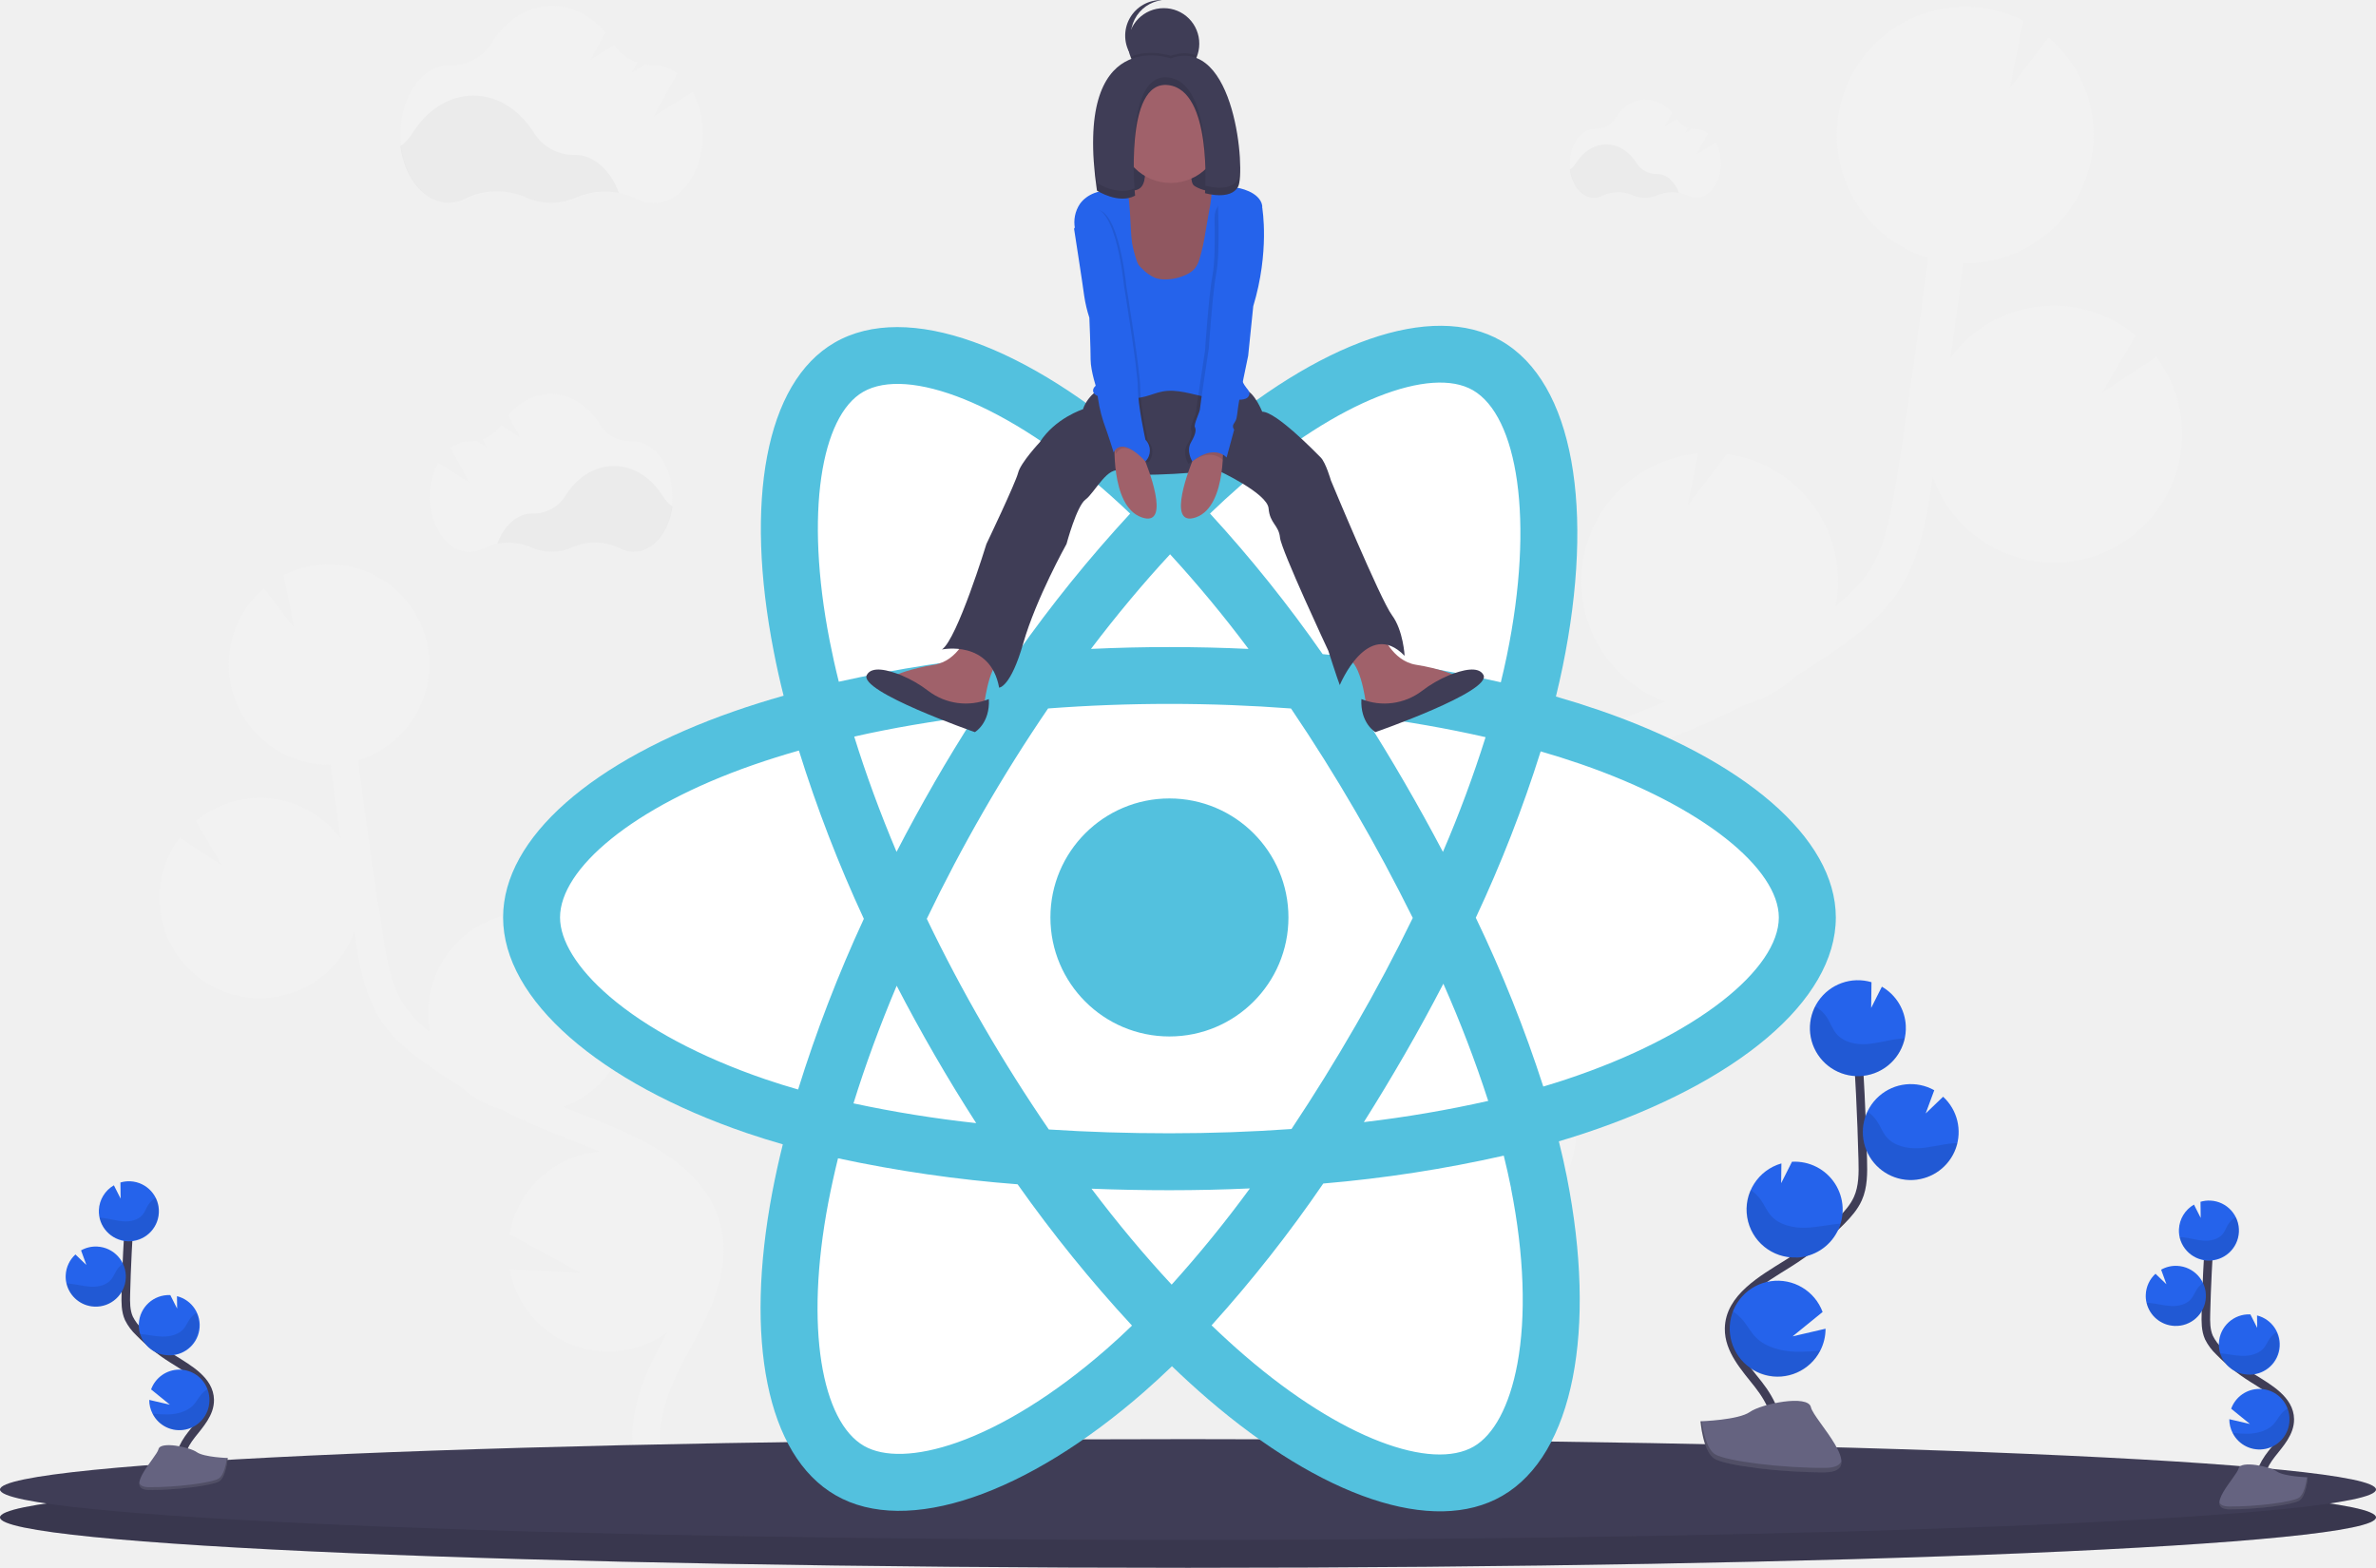
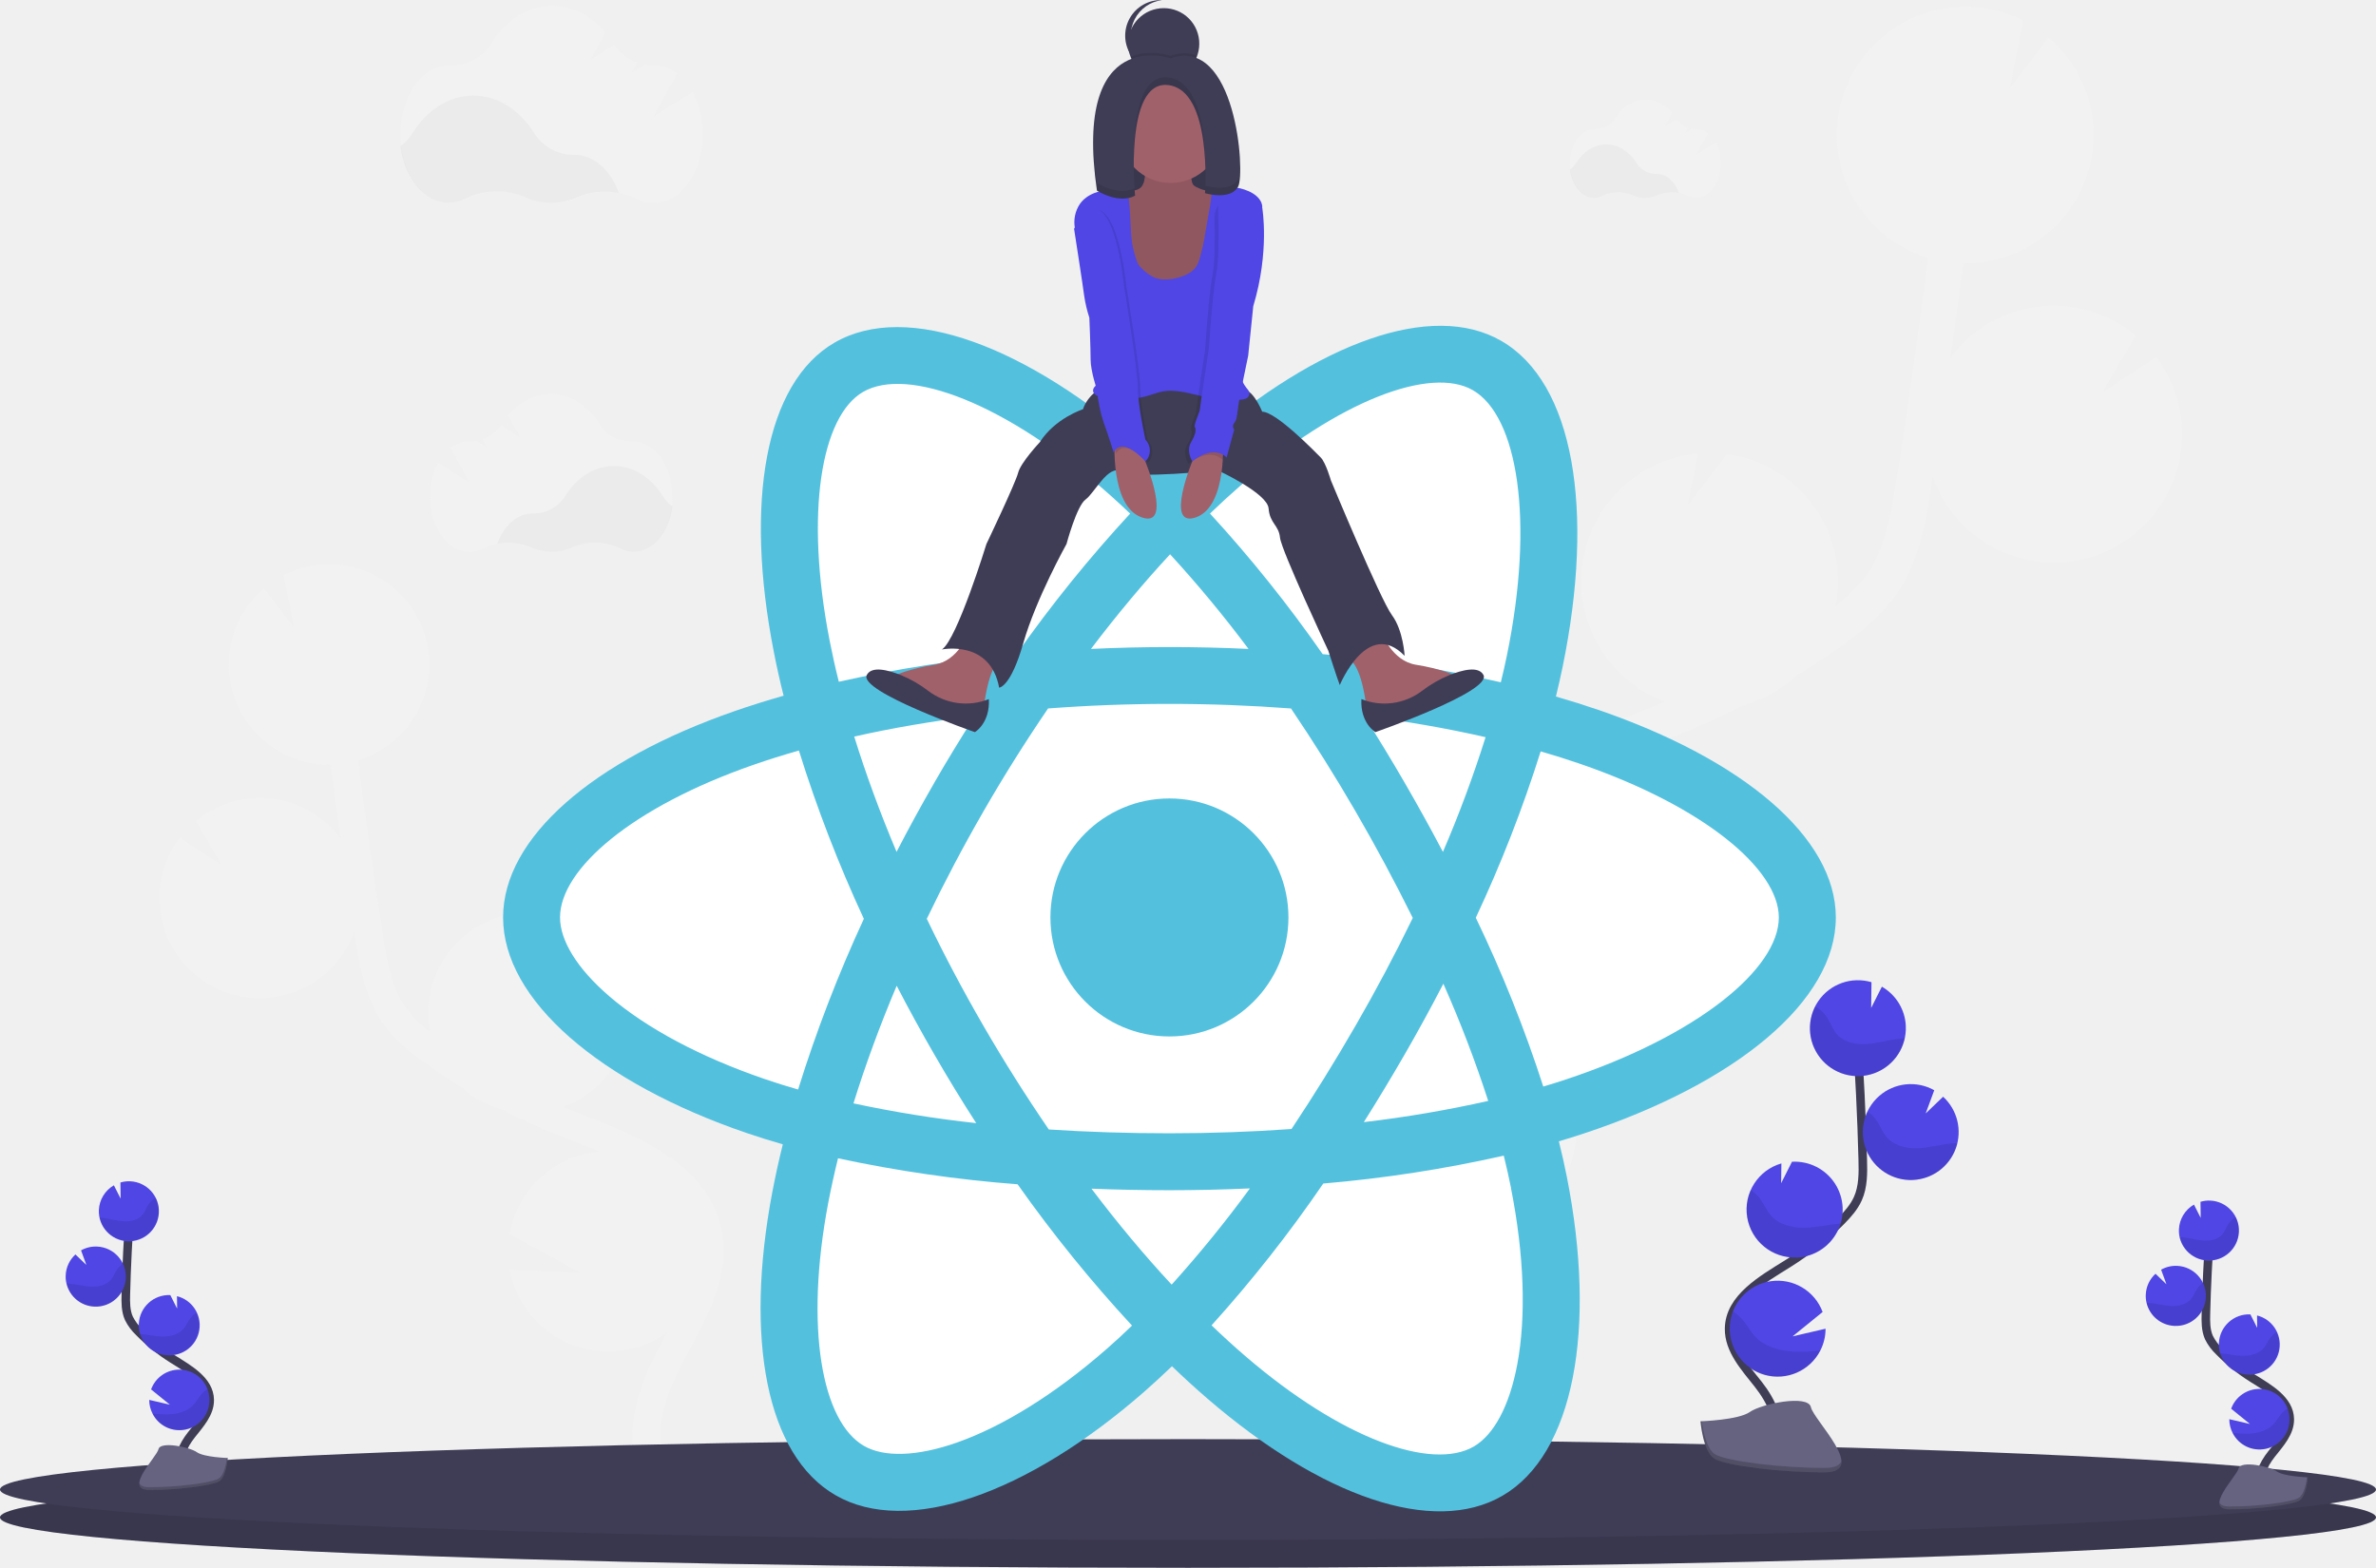
<svg xmlns="http://www.w3.org/2000/svg" id="a75d69e6-d07c-4db3-9c83-72b2470e5561" data-name="Layer 1" width="1108" height="731.18" viewBox="0 0 1108 731.18">
  <path d="M813.68,415.2l6.89-2.7c.66-.26,1.31-.54,2-.81a59.85,59.85,0,0,1,15.28-115.77l-4.8,24.2,18.22-23.92.16,0a59.87,59.87,0,0,1,51.16,67.45c-.15,1.13-.39,2.23-.6,3.34,5.61-4.43,10.87-9.32,14.81-15,8-11.54,10.71-25.76,13.47-43.17,5.47-34.48,10.4-69.34,14.84-104.18a59.83,59.83,0,0,1-42-65.36c.25-1.82.6-3.59,1-5.34.1-.44.2-.88.31-1.31.43-1.69.91-3.35,1.47-5,.09-.27.21-.52.3-.78.5-1.37,1-2.72,1.65-4,.22-.5.44-1,.67-1.47.69-1.43,1.42-2.83,2.22-4.19.27-.45.56-.88.83-1.33.62-1,1.27-2,1.94-2.93.36-.5.71-1,1.08-1.49l.27-.39,0,0a59.81,59.81,0,0,1,74.64-17l-6.24,31.49,18-23.64a59.5,59.5,0,0,1,16.32,68.62h.07c-.17.4-.38.78-.55,1.18-.33.74-.67,1.47-1,2.2-.46.93-1,1.84-1.45,2.74-.38.68-.75,1.36-1.16,2-.59,1-1.23,1.9-1.87,2.83-.38.54-.73,1.1-1.12,1.63-1,1.39-2.12,2.72-3.26,4-.4.45-.83.86-1.25,1.3-.81.86-1.62,1.71-2.48,2.52-.53.5-1.09,1-1.64,1.46-.79.7-1.6,1.38-2.43,2-.59.47-1.19.92-1.79,1.36-.87.63-1.75,1.22-2.64,1.81-.6.39-1.2.78-1.81,1.15-1,.61-2.05,1.17-3.1,1.72-.53.27-1,.57-1.59.83-1.58.77-3.2,1.48-4.85,2.11-.31.12-.64.21-.95.32-1.38.5-2.77,1-4.18,1.35-.61.17-1.23.31-1.85.46-1.15.28-2.31.54-3.48.76q-1,.18-2.07.33c-1.15.17-2.31.3-3.48.4-.69.06-1.37.12-2.07.16-1.26.06-2.53.07-3.8.06a2.08,2.08,0,0,0-.25,0q-2.82,22-5.92,44A59.82,59.82,0,0,1,1042,240.88l-15.68,26.58,25.21-16.59a59.68,59.68,0,0,1,11.5,44.16,58.76,58.76,0,0,1-4.5,15.94,59.83,59.83,0,0,1-111.19-4c-.23,1.48-.45,3-.68,4.46-2.44,15.35-5.47,34.46-16.23,50-7.29,10.56-17.33,18.36-27.09,25.22q-9.52,6.7-19.48,12.77a59.85,59.85,0,0,1-24.53,13.74q-16,8.19-32.69,14.81l-6.95,2.72c-6.25,2.44-12.65,4.94-19,7.6,1,.09,2,.17,3,.3a59.9,59.9,0,0,1,50.86,49.05l-42.31,23.11,42.18-1.89A59.16,59.16,0,0,1,843,534.54a59.87,59.87,0,0,1-82.7,11.74l2.1,3.91c1.4,2.58,2.78,5.15,4.12,7.7,18.33,34.74,19.66,64.74,3.75,84.49l-13-10.45c15.49-19.22,3.2-49.77-5.5-66.27-1.32-2.5-2.68-5-4-7.56C736,536.27,722.65,511.53,728,485.2,736,445.5,779.05,428.7,813.68,415.2Z" transform="translate(-46 -84.41)" fill="#f2f2f2" />
  <path d="M315.6,603.42l-5.38-2.11c-.52-.2-1-.43-1.54-.63a46.75,46.75,0,0,0-11.94-90.42l3.75,18.9-14.22-18.68h-.13a46.76,46.76,0,0,0-40,52.68c.12.89.31,1.74.47,2.61a55.84,55.84,0,0,1-11.56-11.73c-6.23-9-8.37-20.12-10.53-33.71C220.29,493.4,216.45,466.18,213,439a46.72,46.72,0,0,0,32.77-51.05c-.2-1.42-.47-2.8-.79-4.17l-.24-1c-.34-1.32-.71-2.62-1.15-3.88-.07-.21-.16-.41-.24-.61-.39-1.07-.82-2.12-1.28-3.15-.18-.38-.35-.77-.53-1.15-.54-1.11-1.11-2.2-1.73-3.26-.21-.36-.44-.7-.65-1-.49-.78-1-1.55-1.52-2.29-.28-.39-.55-.79-.84-1.17l-.21-.3h0a46.76,46.76,0,0,0-58.29-13.32l4.88,24.6-14.07-18.46a46.48,46.48,0,0,0-12.75,53.59h-.05c.13.31.29.61.43.92.26.58.52,1.15.8,1.72q.54,1.08,1.14,2.13c.29.54.58,1.07.9,1.59.46.75,1,1.48,1.46,2.21.3.42.57.86.88,1.27.8,1.08,1.65,2.12,2.54,3.13.31.35.65.67,1,1,.63.67,1.27,1.33,1.94,2,.41.4.85.77,1.28,1.14q.93.83,1.89,1.59c.46.36.93.71,1.4,1.06.68.49,1.37,1,2.06,1.41.47.31.94.61,1.42.9.79.48,1.6.91,2.42,1.34.42.22.82.45,1.24.66,1.24.6,2.5,1.15,3.79,1.64.24.1.5.16.74.25,1.07.39,2.16.75,3.27,1.06.47.13,1,.24,1.44.35.9.22,1.8.43,2.72.6l1.61.26c.9.13,1.81.23,2.72.31.54.05,1.07.09,1.62.12,1,.05,2,.06,3,.05h.19q2.2,17.22,4.62,34.41a46.71,46.71,0,0,0-67.48-8.14L149.49,488l-19.68-12.95a46.57,46.57,0,0,0-9,34.49A45.8,45.8,0,0,0,124.34,522a46.73,46.73,0,0,0,86.84-3.12c.18,1.15.35,2.32.53,3.48,1.9,12,4.27,26.92,12.67,39.08,5.7,8.24,13.54,14.33,21.16,19.69q7.44,5.24,15.21,10a46.88,46.88,0,0,0,19.16,10.74c8.32,4.26,16.84,8.14,25.54,11.56l5.42,2.13c4.88,1.9,9.88,3.85,14.81,5.93-.78.07-1.57.13-2.36.24A46.77,46.77,0,0,0,283.6,660l33,18-32.94-1.47a46.78,46.78,0,0,0,73.57,29.2c-.55,1-1.09,2-1.64,3.05-1.09,2-2.17,4-3.22,6-14.31,27.13-15.35,50.57-2.92,66l10.13-8.16c-12.1-15-2.5-38.87,4.3-51.76,1-1.95,2.09-3.92,3.16-5.9,9.19-17,19.61-36.37,15.46-56.94C376.29,627.08,342.64,614,315.6,603.42Z" transform="translate(-46 -84.41)" fill="#f2f2f2" />
  <ellipse cx="554" cy="707.68" rx="554" ry="23.5" fill="#3f3d56" />
  <ellipse cx="554" cy="707.68" rx="554" ry="23.5" opacity="0.1" />
  <ellipse cx="554" cy="694.68" rx="554" ry="23.5" fill="#3f3d56" />
  <path d="M131,770.73c-3-5.51.4-12.26,4.28-17.18s8.61-10,8.51-16.29c-.14-9-9.7-14.31-17.33-19.08a84.78,84.78,0,0,1-15.56-12.51,23,23,0,0,1-4.78-6.4c-1.58-3.52-1.53-7.52-1.43-11.38q.5-19.26,1.9-38.48" transform="translate(-46 -84.41)" fill="none" stroke="#3f3d56" stroke-miterlimit="10" stroke-width="4" />
-   <path d="M92.11,648.7a14,14,0,0,1,7-11.49l3.14,6.21-.09-7.52a13.86,13.86,0,0,1,4.62-.56A14,14,0,1,1,92.11,648.7Z" transform="translate(-46 -84.41)" fill="#2563eb" />
-   <path d="M117.14,743.7a14,14,0,0,0,26.5-5.76,13.82,13.82,0,0,0-.91-5.69,14,14,0,0,0-26.27.15l8.77,7.13-9.64-2.24A13.89,13.89,0,0,0,117.14,743.7Z" transform="translate(-46 -84.41)" fill="#2563eb" />
-   <path d="M124.07,716.45a14,14,0,0,0,4.46-27.54l.07,5.79-3.18-6.29h0a14,14,0,0,0-1.31,28.05Z" transform="translate(-46 -84.41)" fill="#2563eb" />
-   <path d="M90,693.78a14,14,0,0,0,1.32-28,13.88,13.88,0,0,0-7.52,1.78l2.48,6.8-5.11-4.9a14,14,0,0,0-4.53,9.69A13.33,13.33,0,0,0,77,683,14,14,0,0,0,90,693.78Z" transform="translate(-46 -84.41)" fill="#2563eb" />
+   <path d="M92.11,648.7a14,14,0,0,1,7-11.49l3.14,6.21-.09-7.52a13.86,13.86,0,0,1,4.62-.56A14,14,0,1,1,92.11,648.7Z" transform="translate(-46 -84.41)" fill="#4f46e5" />
+   <path d="M117.14,743.7a14,14,0,0,0,26.5-5.76,13.82,13.82,0,0,0-.91-5.69,14,14,0,0,0-26.27.15l8.77,7.13-9.64-2.24A13.89,13.89,0,0,0,117.14,743.7Z" transform="translate(-46 -84.41)" fill="#4f46e5" />
+   <path d="M124.07,716.45a14,14,0,0,0,4.46-27.54l.07,5.79-3.18-6.29h0a14,14,0,0,0-1.31,28.05Z" transform="translate(-46 -84.41)" fill="#4f46e5" />
+   <path d="M90,693.78a14,14,0,0,0,1.32-28,13.88,13.88,0,0,0-7.52,1.78l2.48,6.8-5.11-4.9a14,14,0,0,0-4.53,9.69A13.33,13.33,0,0,0,77,683,14,14,0,0,0,90,693.78Z" transform="translate(-46 -84.41)" fill="#4f46e5" />
  <path d="M94,652.44c3.24.36,6.39,1.37,9.64,1.57s6.82-.58,8.88-3.1c1.11-1.37,1.66-3.09,2.59-4.57a10.08,10.08,0,0,1,3.54-3.33,14,14,0,1,1-26.24,9.32C92.94,652.35,93.47,652.39,94,652.44Z" transform="translate(-46 -84.41)" opacity="0.1" />
  <path d="M90,693.78a14,14,0,0,0,13.35-20,10.4,10.4,0,0,0-2.82,2.83c-1,1.51-1.61,3.25-2.78,4.64-2.19,2.57-5.92,3.41-9.31,3.25s-6.66-1.11-10-1.42c-.47,0-.94-.08-1.41-.09A14,14,0,0,0,90,693.78Z" transform="translate(-46 -84.41)" opacity="0.1" />
  <path d="M124.07,716.45a14,14,0,0,0,13.47-19.76,11.36,11.36,0,0,0-3,2.85c-1.09,1.54-1.77,3.31-3,4.73-2.36,2.64-6.34,3.57-9.93,3.48s-6.82-.93-10.28-1.19A14,14,0,0,0,124.07,716.45Z" transform="translate(-46 -84.41)" opacity="0.1" />
  <path d="M117.14,743.7a14,14,0,0,0,26.5-5.76,13.82,13.82,0,0,0-.91-5.69,14,14,0,0,0-3.08,2.74c-1.34,1.63-2.21,3.47-3.76,5-2.87,2.82-7.5,4-11.62,4.09A62.35,62.35,0,0,1,117.14,743.7Z" transform="translate(-46 -84.41)" opacity="0.1" />
  <path d="M152.19,764.39s-11.08-.34-14.41-2.72-17-5.22-17.87-1.4-16.65,19-4.14,19.06,29.06-2,32.39-4S152.19,764.39,152.19,764.39Z" transform="translate(-46 -84.41)" fill="#656380" />
  <path d="M115.54,778c12.51.1,29.06-2,32.4-4,2.53-1.54,3.54-7.09,3.88-9.65l.37,0s-.7,8.93-4,11-19.89,4.08-32.39,4c-3.61,0-4.86-1.31-4.79-3.22C111.48,777.26,112.86,778,115.54,778Z" transform="translate(-46 -84.41)" opacity="0.2" />
  <path d="M1101,779.73c-3-5.51.4-12.26,4.28-17.18s8.61-10,8.51-16.29c-.14-9-9.7-14.31-17.33-19.08a84.78,84.78,0,0,1-15.56-12.51,23,23,0,0,1-4.78-6.4c-1.58-3.52-1.53-7.52-1.43-11.38q.49-19.26,1.9-38.48" transform="translate(-46 -84.41)" fill="none" stroke="#3f3d56" stroke-miterlimit="10" stroke-width="4" />
-   <path d="M1062.11,657.7a14,14,0,0,1,7-11.49l3.14,6.21-.09-7.52a13.86,13.86,0,0,1,4.62-.56,14,14,0,1,1-14.68,13.36Z" transform="translate(-46 -84.41)" fill="#2563eb" />
-   <path d="M1087.14,752.7a14,14,0,0,0,26.5-5.76,13.82,13.82,0,0,0-.91-5.69,14,14,0,0,0-26.27.15l8.77,7.13-9.64-2.24A13.89,13.89,0,0,0,1087.14,752.7Z" transform="translate(-46 -84.41)" fill="#2563eb" />
-   <path d="M1094.07,725.45a14,14,0,0,0,4.46-27.54l.07,5.79-3.18-6.29h0a14,14,0,0,0-1.31,28.05Z" transform="translate(-46 -84.41)" fill="#2563eb" />
-   <path d="M1060,702.78a14,14,0,0,0,1.32-28,13.88,13.88,0,0,0-7.52,1.78l2.48,6.8-5.11-4.9a14,14,0,0,0-4.53,9.69A13.33,13.33,0,0,0,1047,692,14,14,0,0,0,1060,702.78Z" transform="translate(-46 -84.41)" fill="#2563eb" />
+   <path d="M1062.11,657.7a14,14,0,0,1,7-11.49l3.14,6.21-.09-7.52a13.86,13.86,0,0,1,4.62-.56,14,14,0,1,1-14.68,13.36Z" transform="translate(-46 -84.41)" fill="#4f46e5" />
+   <path d="M1087.14,752.7a14,14,0,0,0,26.5-5.76,13.82,13.82,0,0,0-.91-5.69,14,14,0,0,0-26.27.15l8.77,7.13-9.64-2.24A13.89,13.89,0,0,0,1087.14,752.7Z" transform="translate(-46 -84.41)" fill="#4f46e5" />
+   <path d="M1094.07,725.45a14,14,0,0,0,4.46-27.54l.07,5.79-3.18-6.29h0a14,14,0,0,0-1.31,28.05Z" transform="translate(-46 -84.41)" fill="#4f46e5" />
+   <path d="M1060,702.78a14,14,0,0,0,1.32-28,13.88,13.88,0,0,0-7.52,1.78l2.48,6.8-5.11-4.9a14,14,0,0,0-4.53,9.69A13.33,13.33,0,0,0,1047,692,14,14,0,0,0,1060,702.78Z" transform="translate(-46 -84.41)" fill="#4f46e5" />
  <path d="M1064,661.44c3.24.36,6.39,1.37,9.64,1.57s6.82-.58,8.88-3.1c1.11-1.37,1.66-3.09,2.59-4.57a10.08,10.08,0,0,1,3.54-3.33,14,14,0,1,1-26.24,9.32C1062.94,661.35,1063.47,661.39,1064,661.44Z" transform="translate(-46 -84.41)" opacity="0.1" />
  <path d="M1060,702.78a14,14,0,0,0,13.35-20,10.4,10.4,0,0,0-2.82,2.83c-1,1.51-1.61,3.25-2.78,4.64-2.19,2.57-5.92,3.41-9.31,3.25s-6.66-1.11-10-1.42c-.47,0-.94-.08-1.41-.09A14,14,0,0,0,1060,702.78Z" transform="translate(-46 -84.41)" opacity="0.1" />
  <path d="M1094.07,725.45a14,14,0,0,0,13.47-19.76,11.36,11.36,0,0,0-3,2.85c-1.09,1.54-1.77,3.31-3,4.73-2.36,2.64-6.34,3.57-9.93,3.48s-6.82-.93-10.28-1.19A14,14,0,0,0,1094.07,725.45Z" transform="translate(-46 -84.41)" opacity="0.1" />
  <path d="M1087.14,752.7a14,14,0,0,0,26.5-5.76,13.82,13.82,0,0,0-.91-5.69,14,14,0,0,0-3.08,2.74c-1.34,1.63-2.21,3.47-3.76,5-2.87,2.82-7.5,4-11.62,4.09A62.35,62.35,0,0,1,1087.14,752.7Z" transform="translate(-46 -84.41)" opacity="0.1" />
  <path d="M1122.19,773.39s-11.08-.34-14.41-2.72-17-5.22-17.87-1.4-16.65,19-4.14,19.06,29.06-2,32.39-4S1122.19,773.39,1122.19,773.39Z" transform="translate(-46 -84.41)" fill="#656380" />
  <path d="M1085.54,787c12.51.1,29.06-2,32.4-4,2.53-1.54,3.54-7.09,3.88-9.65l.37,0s-.7,8.93-4,11-19.89,4.08-32.39,4c-3.61,0-4.86-1.31-4.79-3.22C1081.48,786.26,1082.86,787,1085.54,787Z" transform="translate(-46 -84.41)" opacity="0.2" />
  <path d="M791.57,415.56q-9.92-3.4-20-6.3,1.66-6.79,3.09-13.65c15.14-73.51,5.24-132.73-28.57-152.22-32.42-18.7-85.44.8-139,47.39q-7.92,6.92-15.47,14.2-5.07-4.85-10.3-9.51C525.21,245.64,469,224.65,435.18,244.2c-32.39,18.75-42,74.42-28.35,144.09q2,10.35,4.59,20.58c-7.95,2.26-15.64,4.67-23,7.24C322.63,439,280.61,475,280.61,512.29c0,38.51,45.11,77.14,113.64,100.56q8.34,2.83,16.8,5.26-2.74,11-4.88,22.18c-13,68.46-2.84,122.82,29.46,141.45C469,801,525,781.2,579.52,733.54c4.31-3.77,8.63-7.77,13-11.95q8.18,7.89,16.79,15.32c52.82,45.45,105,63.81,137.26,45.12,33.33-19.29,44.16-77.69,30.1-148.73q-1.6-8.14-3.73-16.61,5.91-1.74,11.56-3.61c71.24-23.6,117.6-61.76,117.6-100.79,0-37.43-43.38-73.62-110.5-96.73Z" transform="translate(-46 -84.41)" fill="#53c1de" />
  <path d="M776.12,587.88c-3.4,1.13-6.88,2.21-10.44,3.27a621.6,621.6,0,0,0-31.47-78.73,623.06,623.06,0,0,0,30.25-77.58c6.35,1.84,12.53,3.78,18.47,5.83,57.51,19.79,92.59,49.06,92.59,71.62,0,24-37.89,55.21-99.4,75.59ZM750.6,638.46c6.22,31.41,7.1,59.81,3,82-3.7,19.95-11.14,33.25-20.34,38.58-19.59,11.33-61.47-3.4-106.64-42.27q-7.77-6.69-15.63-14.25a624.23,624.23,0,0,0,52.09-66.14,620.2,620.2,0,0,0,84.17-13q1.9,7.68,3.37,15ZM492.48,757.1c-19.14,6.76-34.38,6.95-43.59,1.64-19.6-11.31-27.75-55-16.63-113.5q2-10.37,4.53-20.63a625.79,625.79,0,0,0,83.75,12.13,645.09,645.09,0,0,0,53.35,65.9q-5.79,5.61-11.84,10.91c-24.11,21.08-48.28,36-69.57,43.55ZM402.84,587.73c-30.31-10.36-55.33-23.82-72.49-38.5-15.41-13.2-23.19-26.31-23.19-36.94,0-22.63,33.74-51.5,90-71.11q10.6-3.69,21.39-6.73a637.08,637.08,0,0,0,30.29,78.48,646.29,646.29,0,0,0-30.66,79.6Q410.44,590.32,402.84,587.73Zm30.05-204.54c-11.68-59.69-3.93-104.72,15.59-116,20.79-12,66.76,5.12,115.22,48.15,3.1,2.75,6.21,5.63,9.32,8.6a635.89,635.89,0,0,0-52.93,65.52,648.42,648.42,0,0,0-82.93,12.89q-2.39-9.52-4.27-19.15ZM701,449.38q-9.11-15.74-18.89-31.08c19.83,2.51,38.82,5.83,56.66,9.91a565.54,565.54,0,0,1-19.89,53.51q-8.61-16.35-17.88-32.34ZM591.64,342.91a569.3,569.3,0,0,1,36.57,44.14q-36.71-1.73-73.45,0c12.07-15.92,24.44-30.72,36.88-44.13Zm-110,106.65q-9.15,15.87-17.55,32.14c-7.73-18.33-14.34-36.36-19.74-53.77,17.73-4,36.64-7.21,56.34-9.68Q490.77,433.69,481.62,449.56Zm19.61,158.65A564.64,564.64,0,0,1,444,599c5.49-17.71,12.25-36.13,20.15-54.86q8.43,16.29,17.61,32.16Q491.1,592.49,501.23,608.21Zm91.14,75.33C579.79,670,567.24,655,555,638.79q17.85.71,36.36.71,19,0,37.51-.84A563.94,563.94,0,0,1,592.37,683.54ZM719.08,543.19A562.82,562.82,0,0,1,740,597.85a561.35,561.35,0,0,1-58,9.89q9.85-15.63,19.08-31.63,9.38-16.26,18-32.92Zm-41,19.66q-14.12,24.52-29.81,48.1c-18.44,1.32-37.49,2-56.91,2s-38.15-.6-56.27-1.78Q519,587.67,504.7,563t-26.51-50.08q12.27-25.53,26.43-50.1h0q14.14-24.56,30.13-48c18.49-1.4,37.43-2.13,56.59-2.13s38.22.74,56.69,2.14q15.81,23.37,30,47.81t26.79,49.87q-12.45,25.62-26.71,50.3Zm54.77-296.46c20.81,12,28.9,60.4,15.83,123.87q-1.29,6.19-2.8,12.35a635.74,635.74,0,0,0-83.09-13.13,625.16,625.16,0,0,0-52.53-65.56q7-6.74,14.29-13.11c45.88-39.93,88.76-55.69,108.3-44.42Z" transform="translate(-46 -84.41)" fill="#fff" />
  <path d="M591.34,456.79a55.5,55.5,0,1,1-55.5,55.5,55.49,55.49,0,0,1,55.5-55.5" transform="translate(-46 -84.41)" fill="#53c1de" />
  <path d="M605.26,104.81a16.6,16.6,0,1,1-16.6-16.6A16.52,16.52,0,0,1,605.26,104.81Z" transform="translate(-46 -84.41)" fill="#3f3d56" />
  <path d="M575.4,109a16.62,16.62,0,0,1,12.49-24.54,16.6,16.6,0,1,0,1.41,33.07A16.6,16.6,0,0,1,575.4,109Z" transform="translate(-46 -84.41)" fill="#3f3d56" />
  <rect x="521.91" y="43.52" width="44.47" height="69.37" fill="#3f3d56" />
  <rect x="521.91" y="43.52" width="44.47" height="69.37" opacity="0.1" />
  <path d="M497.66,379.61s-4.75,13.05-16,14.83-17.79,4.74-17.79,4.74l26.68,17.19,14.23-1.78s1.78-18.38,7.71-22.53S497.66,379.61,497.66,379.61Z" transform="translate(-46 -84.41)" fill="#a0616a" />
  <path d="M690.34,379.61s4.75,13.05,16,14.83,17.79,4.74,17.79,4.74l-26.68,17.19-14.23-1.78s-1.78-18.38-7.71-22.53S690.34,379.61,690.34,379.61Z" transform="translate(-46 -84.41)" fill="#a0616a" />
  <path d="M560.5,264.59s-7.11,3.56-9.48,10.68c0,0-13,4.15-20.16,15.41,0,0-8.9,9.49-10.08,14.23S506,338.11,506,338.11s-13.64,44.47-20.75,49.21c0,0,22.53-4.74,26.68,17.79,0,0,5.33,0,11.26-20.75s20.16-46.25,20.16-46.25,4.74-17.78,8.89-20.75,10.67-16.6,16.6-13,45.06-.6,45.06-.6S637,314.4,637.58,321.51s4.74,7.71,5.33,13.64,22.53,52.76,22.53,52.76,4.15,13,5.34,16c0,0,13-31.42,30.24-13.63,0,0-.6-11.86-5.93-19s-28.46-62.84-28.46-62.84-2.37-8.3-4.74-10.67-20.76-21.35-27.28-21.35c0,0-3.55-8.89-7.7-10.08Z" transform="translate(-46 -84.41)" fill="#3f3d56" />
  <path d="M507.14,410.44a28.89,28.89,0,0,1-28.22-3.79,56.37,56.37,0,0,0-12.59-7.3c-6.29-2.54-13.81-4.42-16.1-.17-4.15,7.71,50.39,26.68,50.39,26.68S507.74,421.71,507.14,410.44Z" transform="translate(-46 -84.41)" fill="#3f3d56" />
  <path d="M680.86,410.44a28.89,28.89,0,0,0,28.22-3.79,56.37,56.37,0,0,1,12.59-7.3c6.29-2.54,13.81-4.42,16.1-.17,4.15,7.71-50.39,26.68-50.39,26.68S680.26,421.71,680.86,410.44Z" transform="translate(-46 -84.41)" fill="#3f3d56" />
  <path d="M579.88,167.08c-.22,2.06-.9,4.29-2.66,5.38-1.44.9-3.26.83-4.92,1.17a11.46,11.46,0,0,0-7.82,6.77,17.51,17.51,0,0,0-.75,10.55,39.22,39.22,0,0,0,1.52,5.06c1.74,4.92,3.84,9.8,7.09,13.89a59,59,0,0,0,9.3,8.77c2.11,1.72,4.29,3.47,6.89,4.28a21.75,21.75,0,0,0,5.4.72c2.25.1,4.65.17,6.6-.95,3-1.73,3.89-5.55,5.52-8.62,1.38-2.6,3.44-4.81,4.73-7.46a29.49,29.49,0,0,0,2-6.52l2.77-12.3c1-4.47,1.92-9.51-.59-13.34a2.28,2.28,0,0,0-.74-.77,2.79,2.79,0,0,0-1.52-.15,16.44,16.44,0,0,1-9.15-2.09,3.93,3.93,0,0,1-1.15-.9,4.72,4.72,0,0,1-.7-2.12,22.2,22.2,0,0,0-1.28-4.45,3,3,0,0,0-.87-1.34,3.15,3.15,0,0,0-1.41-.47,114.47,114.47,0,0,0-12.93-1.35c-1.42-.07-3.56-.64-4.54.62S580,165.58,579.88,167.08Z" transform="translate(-46 -84.41)" fill="#a0616a" />
  <path d="M579.88,167.08c-.22,2.06-.9,4.29-2.66,5.38-1.44.9-3.26.83-4.92,1.17a11.46,11.46,0,0,0-7.82,6.77,17.51,17.51,0,0,0-.75,10.55,39.22,39.22,0,0,0,1.52,5.06c1.74,4.92,3.84,9.8,7.09,13.89a59,59,0,0,0,9.3,8.77c2.11,1.72,4.29,3.47,6.89,4.28a21.75,21.75,0,0,0,5.4.72c2.25.1,4.65.17,6.6-.95,3-1.73,3.89-5.55,5.52-8.62,1.38-2.6,3.44-4.81,4.73-7.46a29.49,29.49,0,0,0,2-6.52l2.77-12.3c1-4.47,1.92-9.51-.59-13.34a2.28,2.28,0,0,0-.74-.77,2.79,2.79,0,0,0-1.52-.15,16.44,16.44,0,0,1-9.15-2.09,3.93,3.93,0,0,1-1.15-.9,4.72,4.72,0,0,1-.7-2.12,22.2,22.2,0,0,0-1.28-4.45,3,3,0,0,0-.87-1.34,3.15,3.15,0,0,0-1.41-.47,114.47,114.47,0,0,0-12.93-1.35c-1.42-.07-3.56-.64-4.54.62S580,165.58,579.88,167.08Z" transform="translate(-46 -84.41)" opacity="0.1" />
-   <path d="M571.85,174.15a26.93,26.93,0,0,0-7.13-1.12c-5.72-.14-11.84,1.83-15.14,6.5A15.34,15.34,0,0,0,547.29,191a23.57,23.57,0,0,0,5.2,10.66,32,32,0,0,1,4,5.24c1.58,3,1.63,6.59,2.06,10,1,8.12,4.46,15.75,5.83,23.82s.19,17.42-6.18,22.55c-1.07.86-2.37,1.77-2.46,3.14-.14,2.19,2.71,3.12,4.9,3.33,6.55.62,13.27,1.23,19.63-.46,2.63-.7,5.17-1.79,7.85-2.29,6.8-1.27,13.64,1.34,20.45,2.59a90.61,90.61,0,0,0,14.91,1.21,7.94,7.94,0,0,0,3.43-.45,2.75,2.75,0,0,0,1.74-2.74,4.76,4.76,0,0,0-1.18-2c-3.44-4.25-4.49-9.9-5.43-15.29l-3.15-18.11c-1.69-9.68-3.26-20.2,1.32-28.89,3.29-6.25,9.36-10.65,12.83-16.8a9.84,9.84,0,0,0,1.55-6.28c-.52-3.09-3.31-5.3-6.17-6.59A23.21,23.21,0,0,0,611,173c.1,4.33-1,8.71-1.71,13l-1.21,7a88.83,88.83,0,0,1-2.71,12.2,12.85,12.85,0,0,1-2.17,4.42,11.43,11.43,0,0,1-3.83,2.79,22.83,22.83,0,0,1-10.14,2.32,13.54,13.54,0,0,1-4.48-.69,19,19,0,0,1-6.17-4.34,10.11,10.11,0,0,1-1.63-1.77,9.93,9.93,0,0,1-1.11-2.67,55.42,55.42,0,0,1-1.91-7.48c-.3-1.94-.4-3.91-.54-5.87C573,186.12,573,179.72,571.85,174.15Z" transform="translate(-46 -84.41)" fill="#2563eb" />
+   <path d="M571.85,174.15a26.93,26.93,0,0,0-7.13-1.12c-5.72-.14-11.84,1.83-15.14,6.5A15.34,15.34,0,0,0,547.29,191a23.57,23.57,0,0,0,5.2,10.66,32,32,0,0,1,4,5.24c1.58,3,1.63,6.59,2.06,10,1,8.12,4.46,15.75,5.83,23.82s.19,17.42-6.18,22.55c-1.07.86-2.37,1.77-2.46,3.14-.14,2.19,2.71,3.12,4.9,3.33,6.55.62,13.27,1.23,19.63-.46,2.63-.7,5.17-1.79,7.85-2.29,6.8-1.27,13.64,1.34,20.45,2.59a90.61,90.61,0,0,0,14.91,1.21,7.94,7.94,0,0,0,3.43-.45,2.75,2.75,0,0,0,1.74-2.74,4.76,4.76,0,0,0-1.18-2c-3.44-4.25-4.49-9.9-5.43-15.29l-3.15-18.11c-1.69-9.68-3.26-20.2,1.32-28.89,3.29-6.25,9.36-10.65,12.83-16.8a9.84,9.84,0,0,0,1.55-6.28c-.52-3.09-3.31-5.3-6.17-6.59A23.21,23.21,0,0,0,611,173c.1,4.33-1,8.71-1.71,13l-1.21,7a88.83,88.83,0,0,1-2.71,12.2,12.85,12.85,0,0,1-2.17,4.42,11.43,11.43,0,0,1-3.83,2.79,22.83,22.83,0,0,1-10.14,2.32,13.54,13.54,0,0,1-4.48-.69,19,19,0,0,1-6.17-4.34,10.11,10.11,0,0,1-1.63-1.77,9.93,9.93,0,0,1-1.11-2.67,55.42,55.42,0,0,1-1.91-7.48c-.3-1.94-.4-3.91-.54-5.87C573,186.12,573,179.72,571.85,174.15Z" transform="translate(-46 -84.41)" fill="#4f46e5" />
  <path d="M565.84,288.9s-2.37,31.43,12.45,36.76,1.78-26.09,1.78-26.09l-4.75-9.48Z" transform="translate(-46 -84.41)" fill="#a0616a" />
  <path d="M616.23,288.9s2.37,31.43-12.45,36.76S602,299.57,602,299.57l4.75-9.48Z" transform="translate(-46 -84.41)" fill="#a0616a" />
  <path d="M552.79,184l-4.74,7.71s4.15,26.68,4.74,31.42a62.2,62.2,0,0,0,2.38,10.08s.59,14.23.59,19.57,3,14.23,3,14.23a64.82,64.82,0,0,0,3,14.82c2.37,6.52,4.74,14.23,4.74,14.23s3-8.3,14.82,4.15a7.18,7.18,0,0,0,0-10.08s-3.55-16-3.55-24.31-6.53-48-6.53-48S567,172.7,552.79,184Z" transform="translate(-46 -84.41)" opacity="0.1" />
-   <path d="M551.61,183.37l-4.74,7.71s4.15,26.68,4.74,31.42A61.84,61.84,0,0,0,554,232.58s.59,14.23.59,19.56,3,14.23,3,14.23a64.53,64.53,0,0,0,3,14.82c2.37,6.53,4.75,14.23,4.75,14.23s3-8.3,14.82,4.15a7.18,7.18,0,0,0,0-10.07s-3.56-16-3.56-24.31-6.52-48-6.52-48S565.84,172.1,551.61,183.37Z" transform="translate(-46 -84.41)" fill="#2563eb" />
+   <path d="M551.61,183.37l-4.74,7.71s4.15,26.68,4.74,31.42A61.84,61.84,0,0,0,554,232.58s.59,14.23.59,19.56,3,14.23,3,14.23a64.53,64.53,0,0,0,3,14.82c2.37,6.53,4.75,14.23,4.75,14.23s3-8.3,14.82,4.15a7.18,7.18,0,0,0,0-10.07s-3.56-16-3.56-24.31-6.52-48-6.52-48S565.84,172.1,551.61,183.37Z" transform="translate(-46 -84.41)" fill="#4f46e5" />
  <path d="M629.87,179.22l3,3.53s3.49,20.18-4.22,45.68l-2.37,23.12s-4.15,19.57-4.74,24.31-.59,5.33-1.78,7.11a2.29,2.29,0,0,0,0,3l-3.56,13s-5.33-6.52-16,1.78c0,0-3-4.74-.6-8.89s2.37-5.93,1.78-7.12,2.37-7.11,2.37-8.3S607.93,248,607.93,248s1.78-26.68,3.56-35.57c1.09-5.47,1.07-17.66.88-26.24-.19-8.94,10.63-13.78,17-7.5C629.52,178.85,629.7,179,629.87,179.22Z" transform="translate(-46 -84.41)" opacity="0.1" />
-   <path d="M631.65,178l3,3.53s3.49,20.19-4.22,45.68l-2.37,23.12s-4.15,19.57-4.74,24.31-.6,5.34-1.78,7.12a2.28,2.28,0,0,0,0,3L618,297.8s-5.33-6.53-16,1.77c0,0-3-4.74-.59-8.89s2.37-5.93,1.78-7.11,2.37-7.12,2.37-8.3,4.15-28.46,4.15-28.46,1.78-26.68,3.56-35.58.59-35.57.59-35.57S623.35,169.14,631.65,178Z" transform="translate(-46 -84.41)" fill="#2563eb" />
+   <path d="M631.65,178l3,3.53s3.49,20.19-4.22,45.68l-2.37,23.12s-4.15,19.57-4.74,24.31-.6,5.34-1.78,7.12a2.28,2.28,0,0,0,0,3L618,297.8s-5.33-6.53-16,1.77c0,0-3-4.74-.59-8.89s2.37-5.93,1.78-7.11,2.37-7.12,2.37-8.3,4.15-28.46,4.15-28.46,1.78-26.68,3.56-35.58.59-35.57.59-35.57S623.35,169.14,631.65,178Z" transform="translate(-46 -84.41)" fill="#4f46e5" />
  <circle cx="545.92" cy="61.61" r="23.72" fill="#a0616a" />
  <path d="M604.29,110.41a16.6,16.6,0,0,1-31.09.44c9.26-3.73,18.72-.41,18.72-.41C596.65,108.78,600.75,108.93,604.29,110.41Z" transform="translate(-46 -84.41)" opacity="0.1" />
  <path d="M591.92,111.63s-45.65-16-34.38,61.66c0,0,10.08,6.52,17.78,2.37,0,0-5.33-53.95,15.42-51.58s17.19,50.4,17.19,50.4,11.86,3.55,15.42-3S622.16,101,591.92,111.63Z" transform="translate(-46 -84.41)" fill="#3f3d56" />
  <path d="M590.74,120.52c-14.24-1.62-16.2,23.27-16,39.05.17-15.69,2.81-37,16-35.49,14.81,1.69,17.24,26.66,17.41,40.8C608.32,151.9,606.9,122.37,590.74,120.52Z" transform="translate(-46 -84.41)" opacity="0.1" />
  <path d="M557.54,169.73a159.38,159.38,0,0,1-1.77-20.53,152.12,152.12,0,0,0,1.77,24.09s10.08,6.52,17.78,2.37c0,0-.12-1.28-.26-3.43C567.39,176.1,557.54,169.73,557.54,169.73Z" transform="translate(-46 -84.41)" opacity="0.1" />
  <path d="M623.35,168c-3.32,6.08-13.83,3.41-15.25,3-.07,2.2-.17,3.52-.17,3.52s11.86,3.55,15.42-3c.73-1.34,1.11-5.13,1-10.2C624.25,164.57,623.9,167,623.35,168Z" transform="translate(-46 -84.41)" opacity="0.1" />
  <path d="M872.73,757.37c4.74-8.78-.64-19.54-6.82-27.37s-13.73-16-13.57-26c.23-14.35,15.45-22.81,27.62-30.42a134.77,134.77,0,0,0,24.79-19.93c3-3.05,5.87-6.31,7.62-10.21,2.52-5.6,2.45-12,2.29-18.12q-.79-30.71-3-61.34" transform="translate(-46 -84.41)" fill="none" stroke="#3f3d56" stroke-miterlimit="10" stroke-width="4" />
-   <path d="M934.74,562.9a22.31,22.31,0,0,0-11.16-18.32l-5,9.9.15-12a22.37,22.37,0,1,0,16,20.41Z" transform="translate(-46 -84.41)" fill="#2563eb" />
-   <path d="M894.86,714.29a22.36,22.36,0,1,1,1.08-18l-14,11.37,15.37-3.57A22.25,22.25,0,0,1,894.86,714.29Z" transform="translate(-46 -84.41)" fill="#2563eb" />
-   <path d="M883.81,670.86A22.37,22.37,0,0,1,876.72,627l-.12,9.22,5.06-10h.06a22.37,22.37,0,1,1,2.09,44.69Z" transform="translate(-46 -84.41)" fill="#2563eb" />
-   <path d="M938.11,634.73A22.37,22.37,0,1,1,948,592.87l-4,10.83,8.13-7.8a22.37,22.37,0,0,1-14.07,38.83Z" transform="translate(-46 -84.41)" fill="#2563eb" />
+   <path d="M934.74,562.9a22.31,22.31,0,0,0-11.16-18.32l-5,9.9.15-12a22.37,22.37,0,1,0,16,20.41Z" transform="translate(-46 -84.41)" fill="#4f46e5" />
+   <path d="M894.86,714.29a22.36,22.36,0,1,1,1.08-18l-14,11.37,15.37-3.57A22.25,22.25,0,0,1,894.86,714.29Z" transform="translate(-46 -84.41)" fill="#4f46e5" />
+   <path d="M883.81,670.86A22.37,22.37,0,0,1,876.72,627l-.12,9.22,5.06-10h.06a22.37,22.37,0,1,1,2.09,44.69Z" transform="translate(-46 -84.41)" fill="#4f46e5" />
+   <path d="M938.11,634.73A22.37,22.37,0,1,1,948,592.87l-4,10.83,8.13-7.8a22.37,22.37,0,0,1-14.07,38.83Z" transform="translate(-46 -84.41)" fill="#4f46e5" />
  <path d="M931.74,568.86c-5.17.57-10.19,2.18-15.37,2.5s-10.87-.92-14.14-5c-1.77-2.17-2.65-4.91-4.14-7.28a16,16,0,0,0-5.63-5.3,22.37,22.37,0,1,0,41.81,14.84C933.42,568.71,932.58,568.77,931.74,568.86Z" transform="translate(-46 -84.41)" opacity="0.1" />
  <path d="M938.11,634.73a22.39,22.39,0,0,1-21.28-31.91,16.37,16.37,0,0,1,4.5,4.51c1.59,2.4,2.56,5.18,4.43,7.39,3.48,4.09,9.44,5.43,14.84,5.19s10.6-1.78,16-2.28c.75-.06,1.5-.11,2.26-.13A22.37,22.37,0,0,1,938.11,634.73Z" transform="translate(-46 -84.41)" opacity="0.1" />
  <path d="M883.81,670.86a22.37,22.37,0,0,1-21.46-31.49,17.83,17.83,0,0,1,4.73,4.55c1.74,2.45,2.82,5.27,4.86,7.54,3.77,4.2,10.11,5.68,15.83,5.54,5.54-.12,10.87-1.48,16.38-1.9A22.36,22.36,0,0,1,883.81,670.86Z" transform="translate(-46 -84.41)" opacity="0.1" />
  <path d="M894.86,714.29A22.37,22.37,0,0,1,854.08,696a22.27,22.27,0,0,1,4.91,4.38c2.13,2.59,3.53,5.53,6,7.94,4.57,4.49,11.95,6.34,18.52,6.51A97.1,97.1,0,0,0,894.86,714.29Z" transform="translate(-46 -84.41)" opacity="0.1" />
  <path d="M839,747.26s17.65-.54,23-4.33,27.16-8.31,28.48-2.24,26.53,30.22,6.6,30.38-46.31-3.1-51.62-6.34S839,747.26,839,747.26Z" transform="translate(-46 -84.41)" fill="#656380" />
  <path d="M897.4,769c-19.93.16-46.31-3.11-51.62-6.34-4-2.47-5.65-11.3-6.19-15.38l-.59,0s1.12,14.24,6.43,17.47,31.69,6.5,51.62,6.34c5.75,0,7.74-2.09,7.63-5.12C903.88,767.78,901.69,768.92,897.4,769Z" transform="translate(-46 -84.41)" opacity="0.2" />
  <path d="M369,127.27l-18.25,11.57,11.08-20.15a18,18,0,0,0-11-3.94h-.3a21.58,21.58,0,0,1-3.78-.28l-6.19,3.92,2.65-4.82a22.06,22.06,0,0,1-10.82-8.21l-11.07,7,7-12.72c-6.48-7.77-15.2-12.54-24.81-12.54-11.51,0-21.76,6.85-28.38,17.52a21.24,21.24,0,0,1-18.76,10.12l-.62,0c-12.71,0-23,14.41-23,32.19s10.3,32.18,23,32.18a17.2,17.2,0,0,0,8-2c8.29-4.31,19.17-4.39,27.85-.54a29,29,0,0,0,23.68.05c8.62-3.77,19.37-3.69,27.61.54a17.23,17.23,0,0,0,7.93,2c12.71,0,23-14.41,23-32.18A40.86,40.86,0,0,0,369,127.27Z" transform="translate(-46 -84.41)" fill="#f2f2f2" />
  <path d="M334.59,174.36a34,34,0,0,0-19.72,2.14,29,29,0,0,1-23.67-.05c-8.69-3.85-19.57-3.77-27.86.54a17.2,17.2,0,0,1-8,2c-11.29,0-20.68-11.38-22.64-26.38a21.58,21.58,0,0,0,5.64-6.08C245,135.87,255.21,129,266.72,129s21.64,6.77,28.26,17.32a21.79,21.79,0,0,0,18.76,10.31H314C323,156.64,330.8,163.85,334.59,174.36Z" transform="translate(-46 -84.41)" opacity="0.03" />
  <path d="M846.07,150.83,837,156.6l5.53-10a9,9,0,0,0-5.51-2h-.14a10.79,10.79,0,0,1-1.89-.14l-3.09,2L833.2,144a11,11,0,0,1-5.4-4.09l-5.52,3.5,3.49-6.34a16.17,16.17,0,0,0-12.37-6.26c-5.75,0-10.86,3.42-14.16,8.74a10.57,10.57,0,0,1-9.36,5h-.31c-6.34,0-11.48,7.19-11.48,16s5.14,16.05,11.48,16.05a8.62,8.62,0,0,0,4-1,16.56,16.56,0,0,1,13.89-.27,14.52,14.52,0,0,0,11.81,0,16.58,16.58,0,0,1,13.77.27,8.61,8.61,0,0,0,4,1c6.34,0,11.48-7.18,11.48-16.05A20.28,20.28,0,0,0,846.07,150.83Z" transform="translate(-46 -84.41)" fill="#f2f2f2" />
  <path d="M828.92,174.32a17,17,0,0,0-9.83,1.07,14.52,14.52,0,0,1-11.81,0,16.58,16.58,0,0,0-13.9.27,8.55,8.55,0,0,1-4,1c-5.64,0-10.32-5.67-11.3-13.15a10.93,10.93,0,0,0,2.82-3c3.3-5.32,8.42-8.73,14.16-8.73s10.79,3.37,14.09,8.63a10.85,10.85,0,0,0,9.36,5.14h.15C823.15,165.48,827,169.08,828.92,174.32Z" transform="translate(-46 -84.41)" opacity="0.03" />
  <path d="M250.34,300.27,265,309.55l-8.88-16.15a14.48,14.48,0,0,1,8.85-3.15h.23a17.08,17.08,0,0,0,3-.22l4.95,3.14L271,289.31a17.78,17.78,0,0,0,8.67-6.58l8.87,5.62L283,278.16c5.19-6.22,12.18-10,19.87-10,9.23,0,17.44,5.48,22.75,14a17,17,0,0,0,15,8.11h.5c10.18,0,18.43,11.54,18.43,25.78s-8.25,25.79-18.43,25.79a13.86,13.86,0,0,1-6.43-1.61,26.59,26.59,0,0,0-22.31-.43,23.28,23.28,0,0,1-19,0,26.64,26.64,0,0,0-22.12.43,13.9,13.9,0,0,1-6.35,1.57c-10.19,0-18.44-11.54-18.44-25.79A32.78,32.78,0,0,1,250.34,300.27Z" transform="translate(-46 -84.41)" fill="#f2f2f2" />
  <path d="M277.89,338a27.36,27.36,0,0,1,15.8,1.72,23.28,23.28,0,0,0,19,0,26.61,26.61,0,0,1,22.32.43,13.82,13.82,0,0,0,6.42,1.61c9.05,0,16.57-9.11,18.14-21.13a17.44,17.44,0,0,1-4.52-4.88c-5.31-8.54-13.52-14-22.75-14s-17.33,5.42-22.64,13.88a17.44,17.44,0,0,1-15,8.25h-.23C287.17,323.81,280.93,329.59,277.89,338Z" transform="translate(-46 -84.41)" opacity="0.03" />
</svg>
